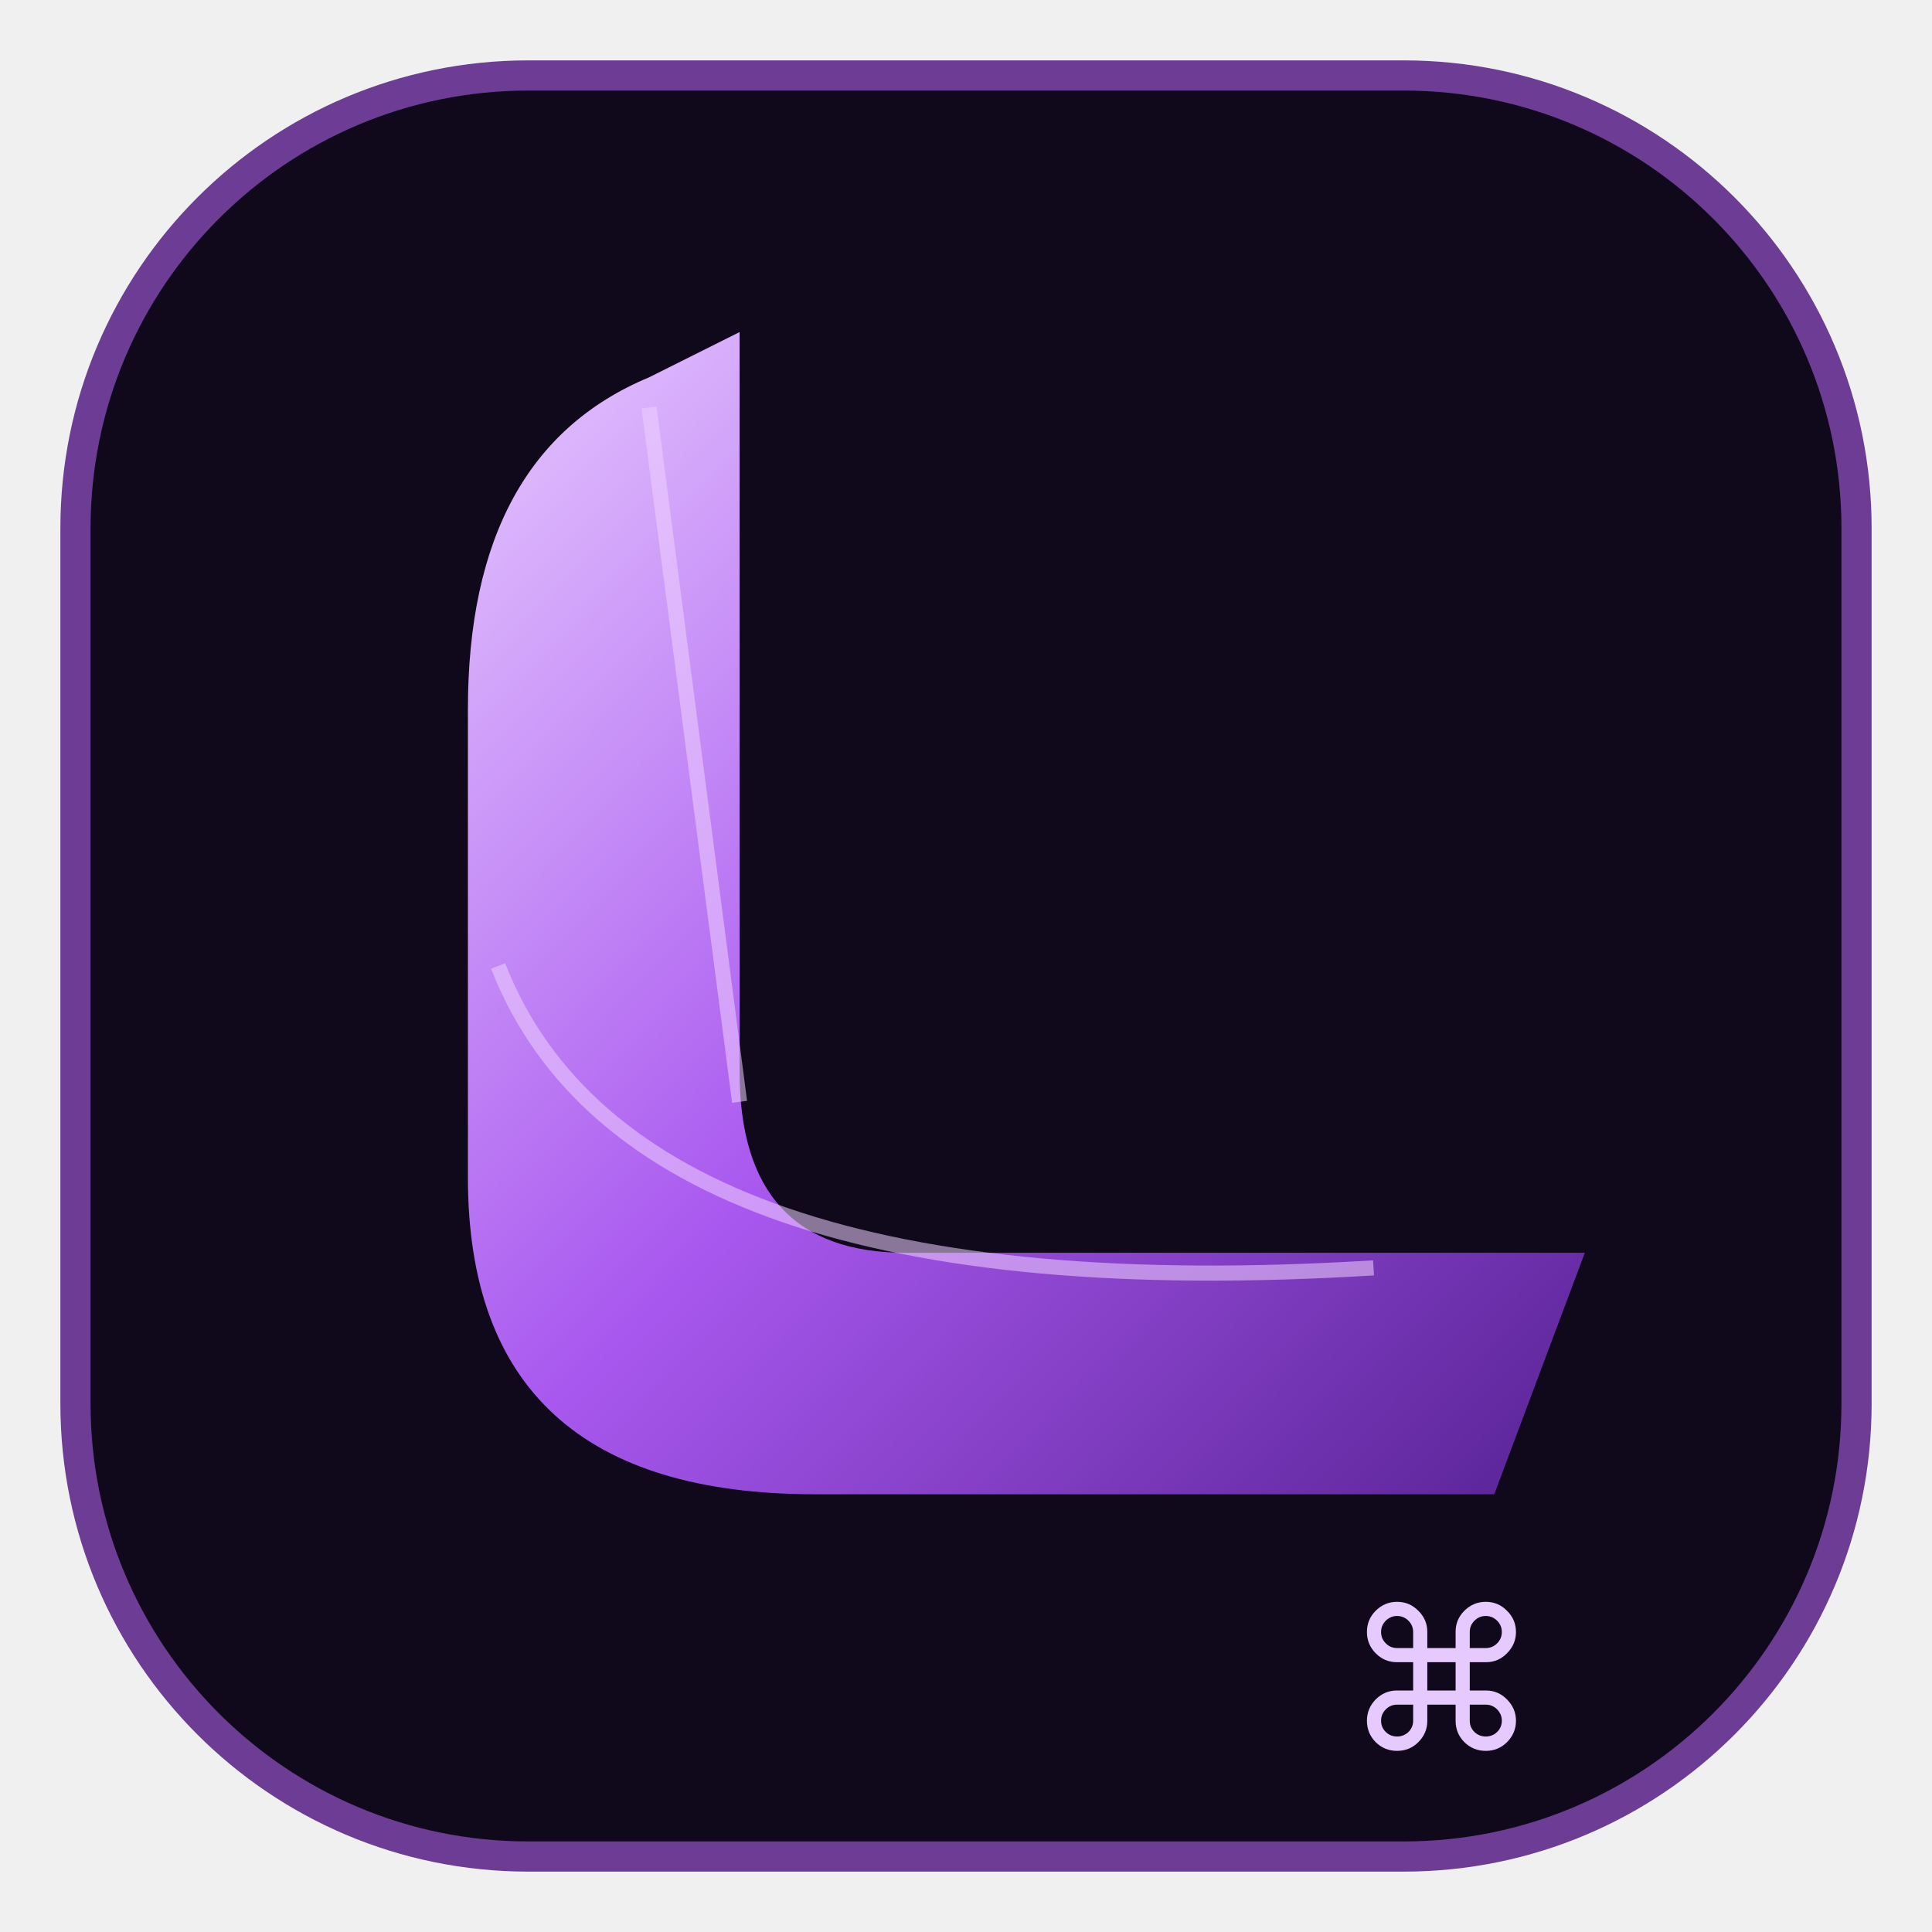
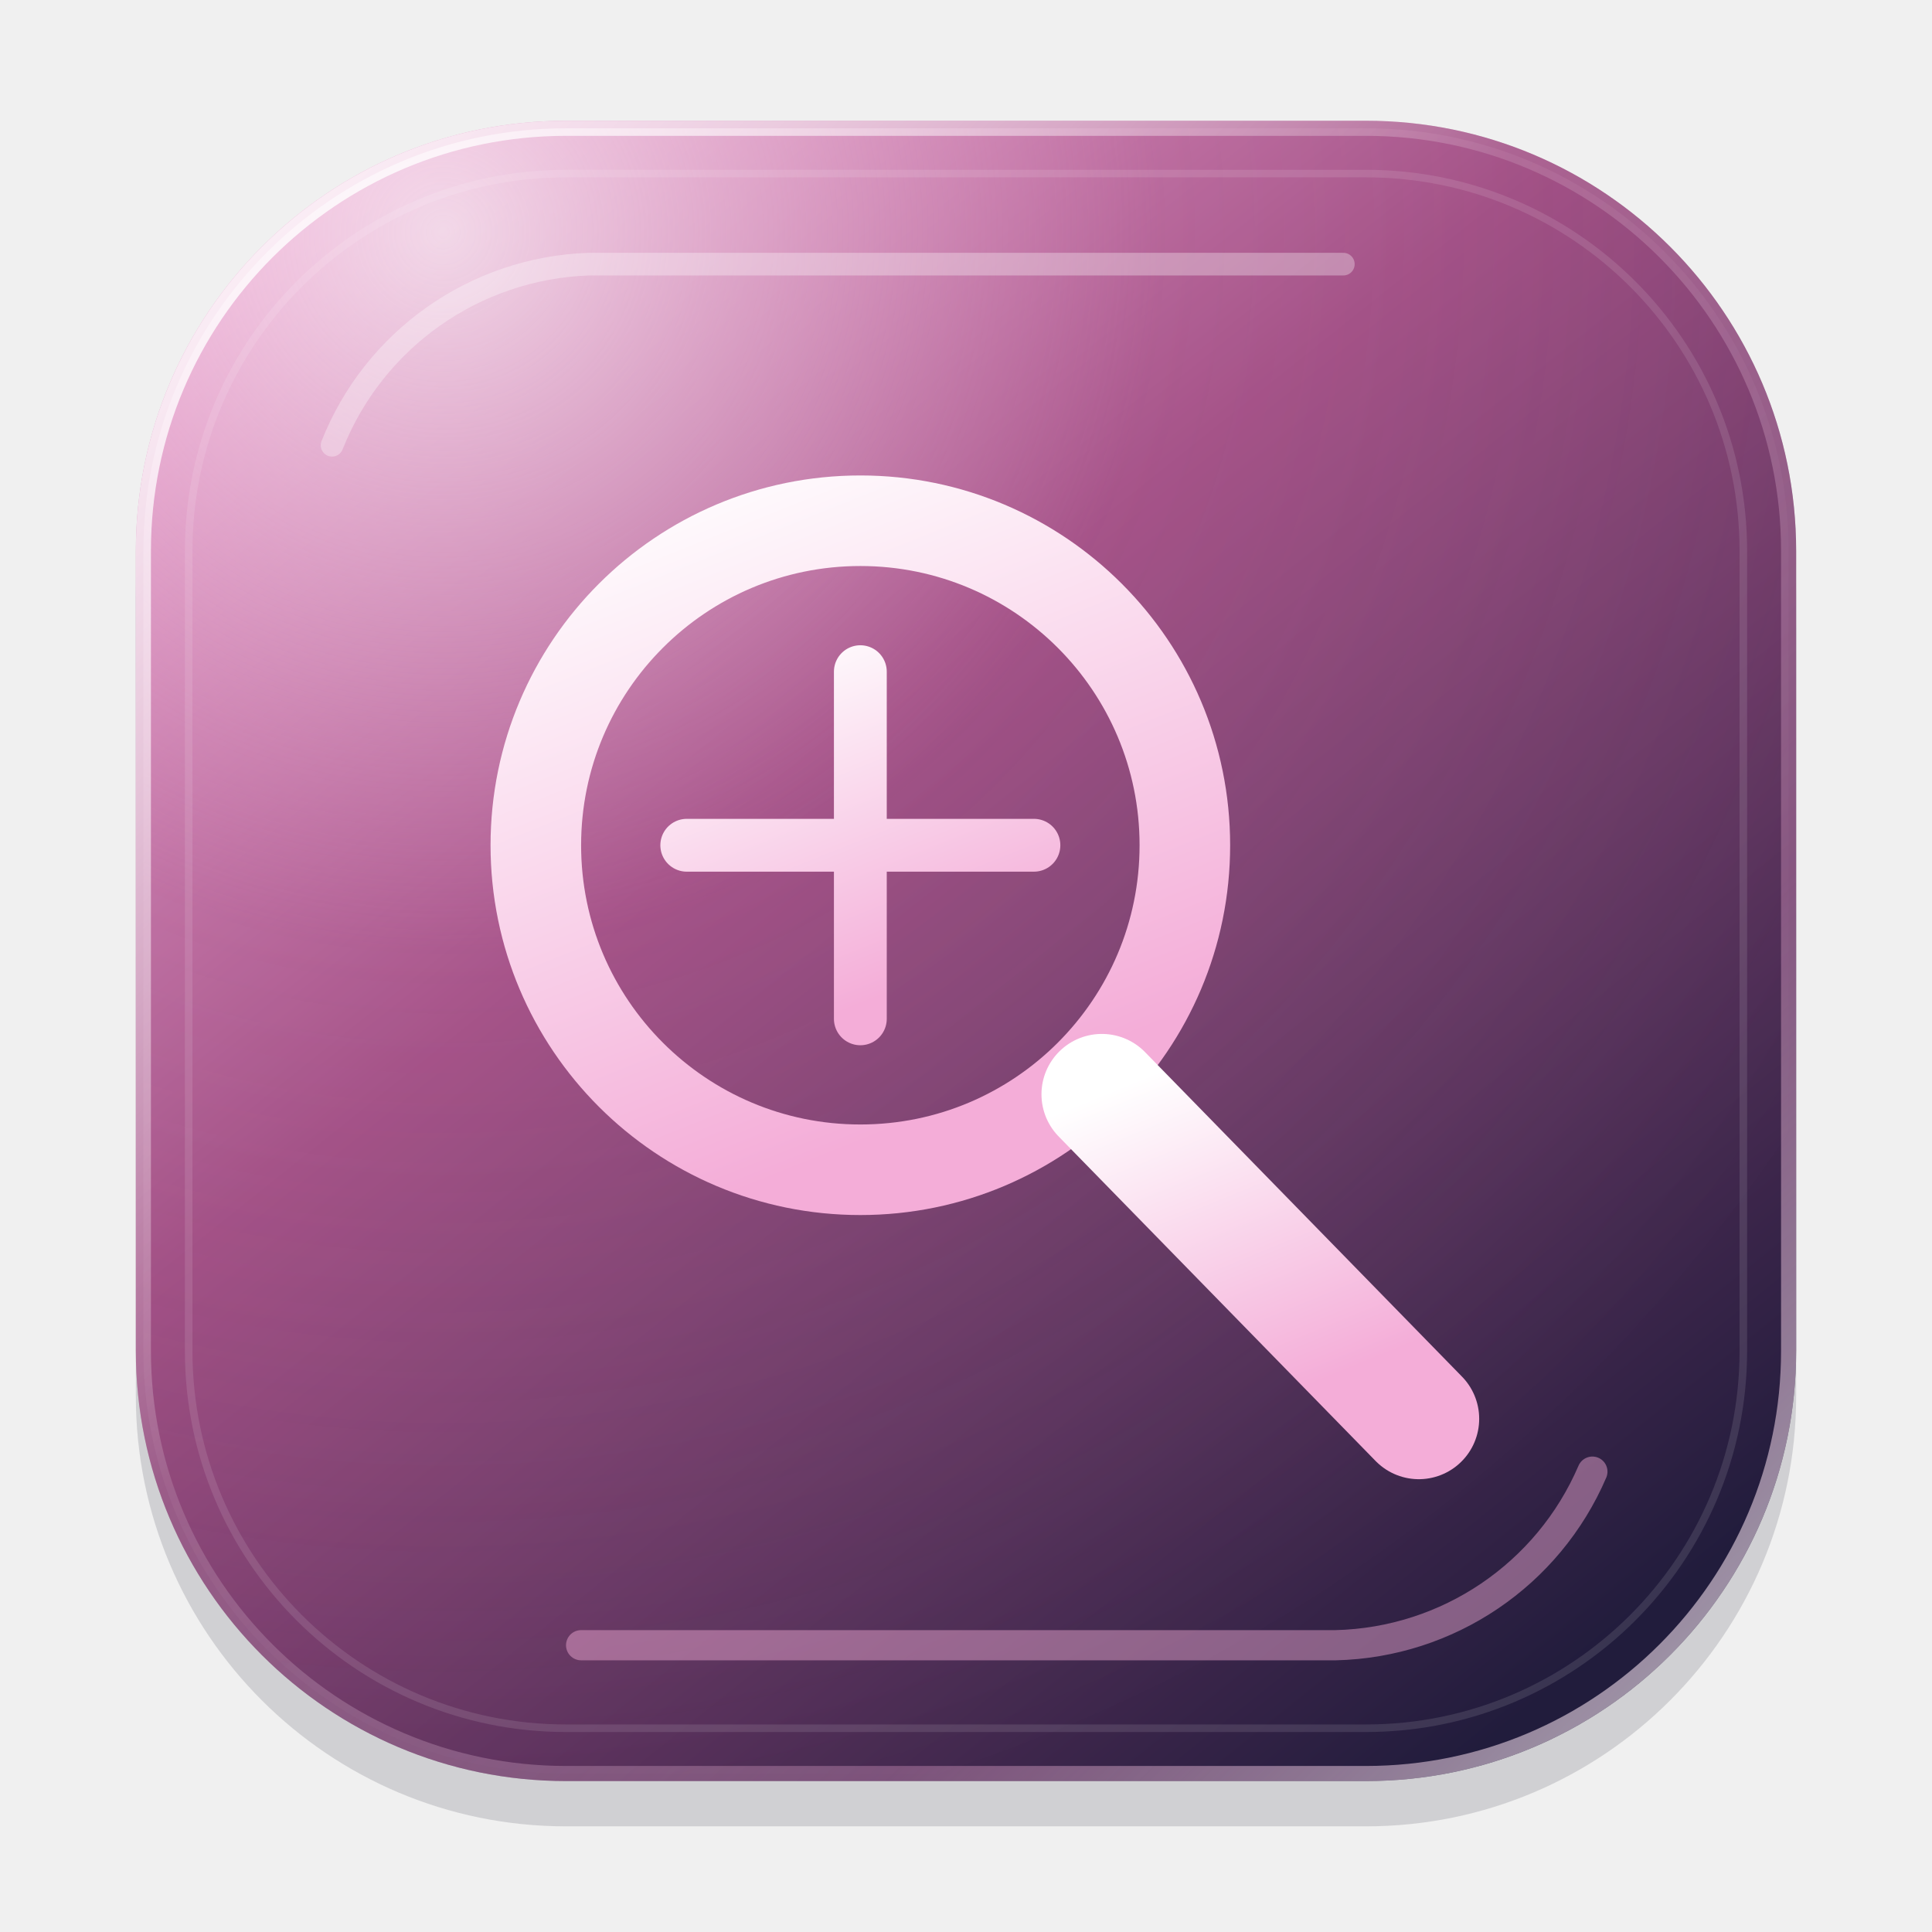
- <svg xmlns="http://www.w3.org/2000/svg" width="128" height="128" viewBox="0 0 128 128">
+ <svg xmlns="http://www.w3.org/2000/svg" width="256" height="256" viewBox="0 0 256 256" role="img" aria-labelledby="title">
  <defs>
-     <linearGradient id="g" x2="1" y2="1">
-       <stop stop-color="#e6c9ff" />
-       <stop offset=".5" stop-color="#a958ef" />
-       <stop offset="1" stop-color="#572294" />
+     <linearGradient id="body" x1="0" y1="0" x2="0.8" y2="1">
+       <stop stop-color="#f4add8" />
+       <stop offset=".43" stop-color="#9b477e" />
+       <stop offset="1" stop-color="#211c3c" />
+     </linearGradient>
+     <radialGradient id="caustic" cx=".18" cy=".06" r="1">
+       <stop stop-color="#fff" stop-opacity=".65" />
+       <stop offset=".44" stop-color="#f4add8" stop-opacity=".12" />
+       <stop offset="1" stop-color="#fff" stop-opacity="0" />
+     </radialGradient>
+     <linearGradient id="rim" x1="0" y1="0" x2="1" y2="1">
+       <stop stop-color="#fff" stop-opacity=".95" />
+       <stop offset=".42" stop-color="#fff" stop-opacity=".14" />
+       <stop offset=".73" stop-color="#f4add8" stop-opacity=".32" />
+       <stop offset="1" stop-color="#fff" stop-opacity=".65" />
+     </linearGradient>
+     <linearGradient id="glyph" x1="0" y1="0" x2=".4" y2="1">
+       <stop stop-color="#fff" />
+       <stop offset="1" stop-color="#f4add8" />
    </linearGradient>
  </defs>
-   <rect x="5" y="5" width="118" height="118" rx="30" fill="#10091b" stroke="#6d3d96" stroke-width="2" />
-   <path d="M43 25Q31 30 31 47V78Q31 99 54 99H99L105 83H60Q49 83 49 71V22Z" fill="url(#g)" />
-   <path d="M33 64Q42 87 91 84M43 27L49 73" fill="none" stroke="#efcfff" opacity=".55" />
-   <text x="89" y="116" font-size="13" font-family="sans-serif" fill="#e6c9ff">⌘</text>
+   <rect x="18" y="22" width="220" height="220" rx="57" fill="#09081b" opacity=".14" />
+   <rect x="18" y="16" width="220" height="220" rx="57" fill="url(#body)" />
+   <rect x="19" y="17" width="218" height="218" rx="56" fill="url(#caustic)" stroke="url(#rim)" stroke-width="2" />
+   <rect x="25" y="23" width="206" height="206" rx="50" fill="none" stroke="#fff" stroke-opacity=".11" />
+   <path d="M44 59a38 38 0 0 1 34-24h100" fill="none" stroke="#fff" stroke-width="3" stroke-opacity=".32" stroke-linecap="round" />
+   <path d="M77 218h100a38 38 0 0 0 34-23" fill="none" stroke="#f4add8" stroke-width="4" stroke-opacity=".45" stroke-linecap="round" />
+   <g fill="url(#glyph)">
+     <circle cx="114" cy="112" r="43" fill="none" stroke="url(#glyph)" stroke-width="12" />
+     <path d="m146 145 42 43" stroke="url(#glyph)" stroke-width="16" stroke-linecap="round" />
+     <path d="M114 89v46m-23-23h46" stroke="url(#glyph)" stroke-width="7" stroke-linecap="round" />
+   </g>
</svg>
